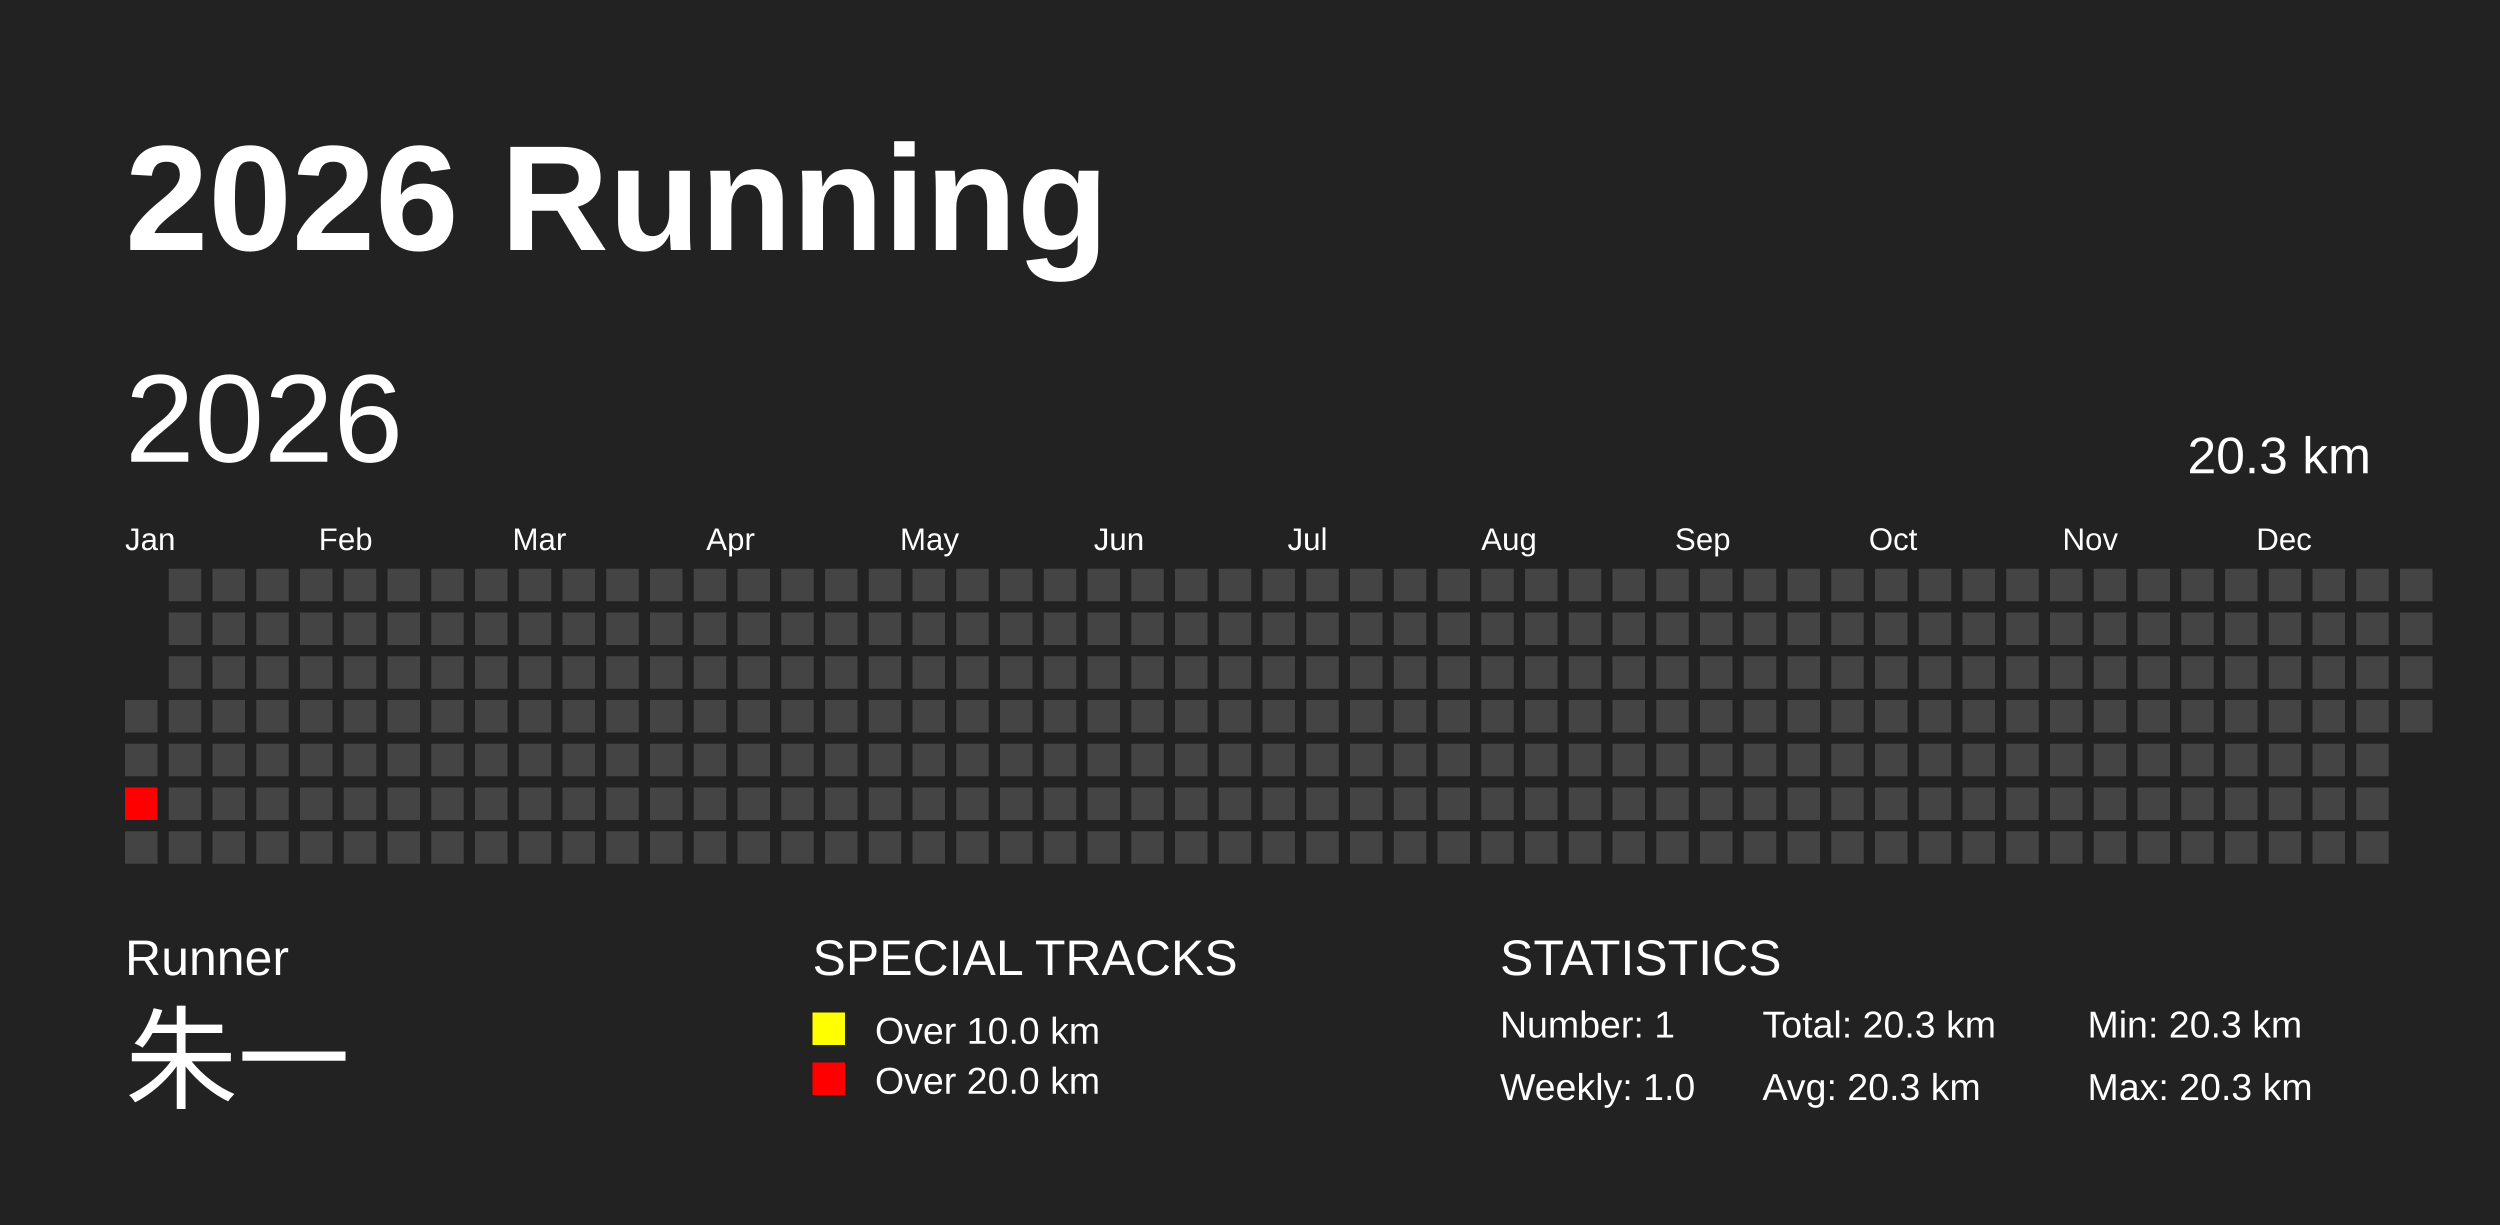
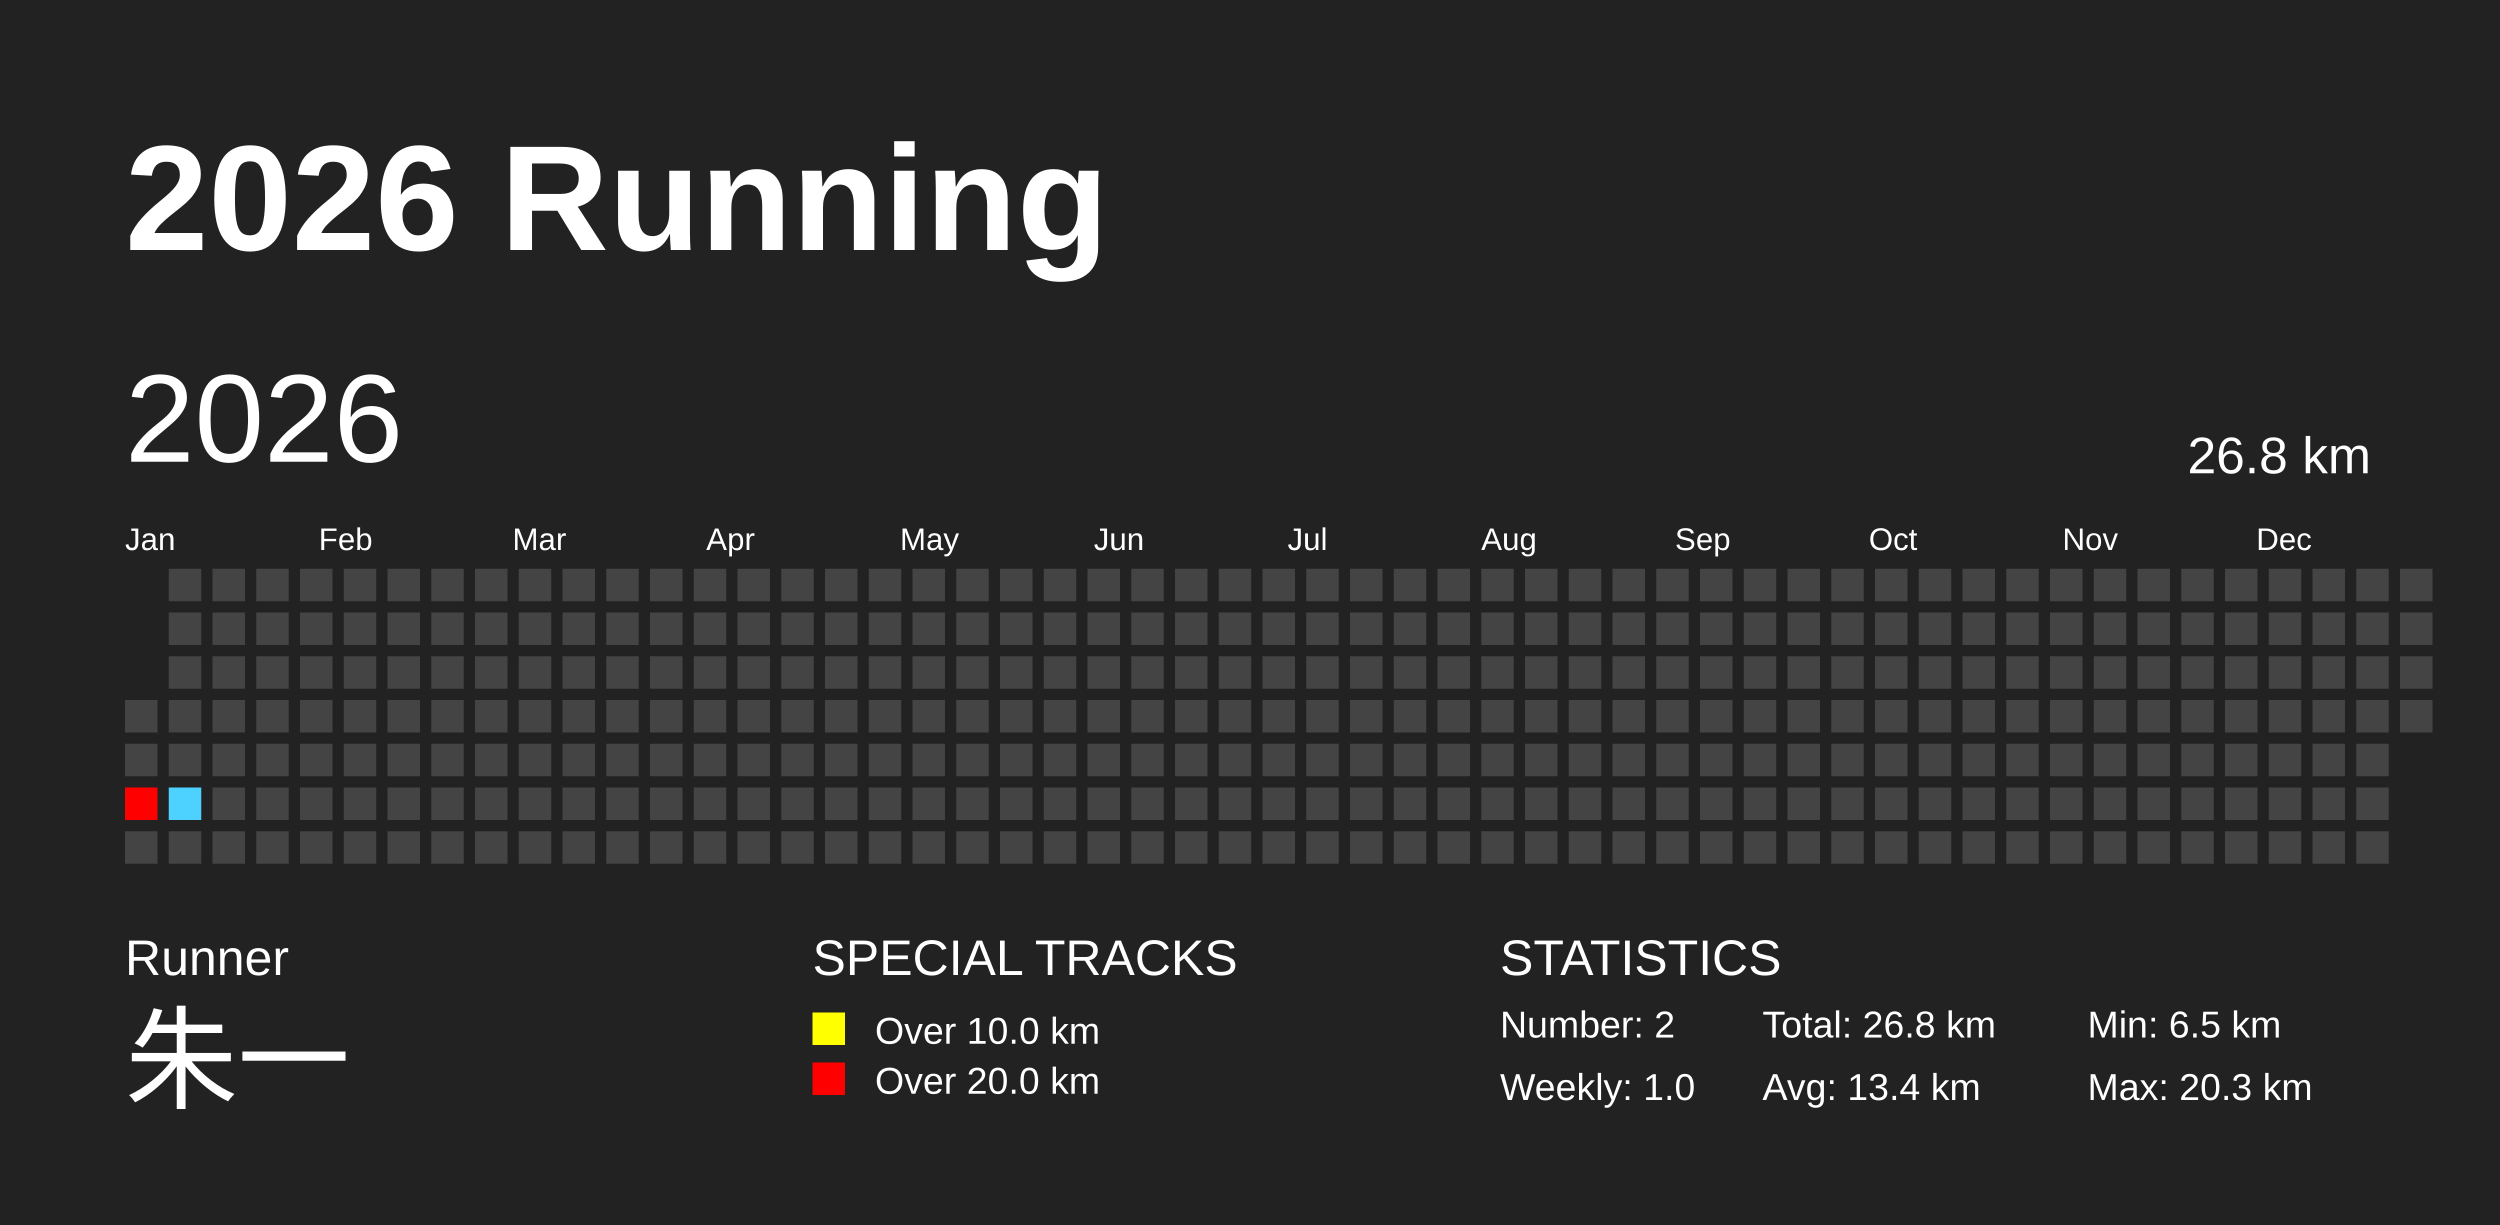
<svg xmlns="http://www.w3.org/2000/svg" baseProfile="full" height="98mm" version="1.1" viewBox="0,0,200,98" width="200mm">
  <defs />
  <rect fill="#222222" height="98" width="200" x="0" y="0" />
  <text fill="#FFFFFF" style="font-size:12px; font-family:Arial; font-weight:bold;" x="10" y="20">2026 Running</text>
  <text fill="#FFFFFF" style="font-size:4px; font-family:Arial" x="10" y="78">Runner</text>
  <text fill="#FFFFFF" style="font-size:9px; font-family:Arial" x="10" y="88">朱一</text>
  <text fill="#FFFFFF" style="font-size:4px; font-family:Arial" x="65" y="78">SPECIAL TRACKS</text>
  <rect fill="yellow" height="2.6" width="2.6" x="65" y="81" />
  <text fill="#FFFFFF" style="font-size:3px; font-family:Arial" x="70" y="83.5">Over 10.0 km</text>
  <rect fill="red" height="2.6" width="2.6" x="65" y="85" />
  <text fill="#FFFFFF" style="font-size:3px; font-family:Arial" x="70" y="87.5">Over 20.0 km</text>
  <text fill="#FFFFFF" style="font-size:4px; font-family:Arial" x="120" y="78">STATISTICS</text>
-   <text fill="#FFFFFF" style="font-size:3px; font-family:Arial" x="120" y="83">Number: 1</text>
+   <text fill="#FFFFFF" style="font-size:3px; font-family:Arial" x="120" y="83">Number: 2</text>
  <text fill="#FFFFFF" style="font-size:3px; font-family:Arial" x="120" y="88">Weekly: 1.0</text>
-   <text fill="#FFFFFF" style="font-size:3px; font-family:Arial" x="141" y="83">Total: 20.3 km</text>
-   <text fill="#FFFFFF" style="font-size:3px; font-family:Arial" x="141" y="88">Avg: 20.3 km</text>
-   <text fill="#FFFFFF" style="font-size:3px; font-family:Arial" x="167" y="83">Min: 20.3 km</text>
+   <text fill="#FFFFFF" style="font-size:3px; font-family:Arial" x="141" y="83">Total: 26.8 km</text>
+   <text fill="#FFFFFF" style="font-size:3px; font-family:Arial" x="141" y="88">Avg: 13.4 km</text>
+   <text fill="#FFFFFF" style="font-size:3px; font-family:Arial" x="167" y="83">Min: 6.5 km</text>
  <text fill="#FFFFFF" style="font-size:3px; font-family:Arial" x="167" y="88">Max: 20.3 km</text>
  <text dominant-baseline="hanging" fill="#FFFFFF" style="font-size:10.0px; font-family:Arial;" x="10" y="30">2026</text>
-   <text dominant-baseline="hanging" fill="#FFFFFF" style="font-size:4.125px; font-family:Arial;" x="175" y="35">20.3 km</text>
+   <text dominant-baseline="hanging" fill="#FFFFFF" style="font-size:4.125px; font-family:Arial;" x="175" y="35">26.8 km</text>
  <text fill="#FFFFFF" style="font-size:2.5px; font-family:Arial" x="10.0" y="44">Jan</text>
  <text fill="#FFFFFF" style="font-size:2.5px; font-family:Arial" x="25.5" y="44">Feb</text>
  <text fill="#FFFFFF" style="font-size:2.5px; font-family:Arial" x="41.0" y="44">Mar</text>
  <text fill="#FFFFFF" style="font-size:2.5px; font-family:Arial" x="56.5" y="44">Apr</text>
  <text fill="#FFFFFF" style="font-size:2.5px; font-family:Arial" x="72.0" y="44">May</text>
  <text fill="#FFFFFF" style="font-size:2.5px; font-family:Arial" x="87.5" y="44">Jun</text>
  <text fill="#FFFFFF" style="font-size:2.5px; font-family:Arial" x="103.0" y="44">Jul</text>
  <text fill="#FFFFFF" style="font-size:2.5px; font-family:Arial" x="118.5" y="44">Aug</text>
  <text fill="#FFFFFF" style="font-size:2.5px; font-family:Arial" x="134.0" y="44">Sep</text>
  <text fill="#FFFFFF" style="font-size:2.5px; font-family:Arial" x="149.5" y="44">Oct</text>
  <text fill="#FFFFFF" style="font-size:2.5px; font-family:Arial" x="165.0" y="44">Nov</text>
  <text fill="#FFFFFF" style="font-size:2.5px; font-family:Arial" x="180.5" y="44">Dec</text>
  <rect fill="#444444" height="2.6" width="2.6" x="10.0" y="56.0" />
  <rect fill="#444444" height="2.6" width="2.6" x="10.0" y="59.5" />
  <rect fill="red" height="2.6" width="2.6" x="10.0" y="63.0" />
  <rect fill="#444444" height="2.6" width="2.6" x="10.0" y="66.5" />
  <rect fill="#444444" height="2.6" width="2.6" x="13.5" y="45.5" />
  <rect fill="#444444" height="2.6" width="2.6" x="13.5" y="49.0" />
  <rect fill="#444444" height="2.6" width="2.6" x="13.5" y="52.5" />
  <rect fill="#444444" height="2.6" width="2.6" x="13.5" y="56.0" />
  <rect fill="#444444" height="2.6" width="2.6" x="13.5" y="59.5" />
-   <rect fill="#444444" height="2.6" width="2.6" x="13.5" y="63.0" />
+   <rect fill="#4dd2ff" height="2.6" width="2.6" x="13.5" y="63.0" />
  <rect fill="#444444" height="2.6" width="2.6" x="13.5" y="66.5" />
  <rect fill="#444444" height="2.6" width="2.6" x="17.0" y="45.5" />
  <rect fill="#444444" height="2.6" width="2.6" x="17.0" y="49.0" />
  <rect fill="#444444" height="2.6" width="2.6" x="17.0" y="52.5" />
  <rect fill="#444444" height="2.6" width="2.6" x="17.0" y="56.0" />
  <rect fill="#444444" height="2.6" width="2.6" x="17.0" y="59.5" />
  <rect fill="#444444" height="2.6" width="2.6" x="17.0" y="63.0" />
  <rect fill="#444444" height="2.6" width="2.6" x="17.0" y="66.5" />
  <rect fill="#444444" height="2.6" width="2.6" x="20.5" y="45.5" />
  <rect fill="#444444" height="2.6" width="2.6" x="20.5" y="49.0" />
  <rect fill="#444444" height="2.6" width="2.6" x="20.5" y="52.5" />
  <rect fill="#444444" height="2.6" width="2.6" x="20.5" y="56.0" />
  <rect fill="#444444" height="2.6" width="2.6" x="20.5" y="59.5" />
  <rect fill="#444444" height="2.6" width="2.6" x="20.5" y="63.0" />
  <rect fill="#444444" height="2.6" width="2.6" x="20.5" y="66.5" />
  <rect fill="#444444" height="2.6" width="2.6" x="24.0" y="45.5" />
  <rect fill="#444444" height="2.6" width="2.6" x="24.0" y="49.0" />
  <rect fill="#444444" height="2.6" width="2.6" x="24.0" y="52.5" />
  <rect fill="#444444" height="2.6" width="2.6" x="24.0" y="56.0" />
  <rect fill="#444444" height="2.6" width="2.6" x="24.0" y="59.5" />
  <rect fill="#444444" height="2.6" width="2.6" x="24.0" y="63.0" />
  <rect fill="#444444" height="2.6" width="2.6" x="24.0" y="66.5" />
  <rect fill="#444444" height="2.6" width="2.6" x="27.5" y="45.5" />
  <rect fill="#444444" height="2.6" width="2.6" x="27.5" y="49.0" />
  <rect fill="#444444" height="2.6" width="2.6" x="27.5" y="52.5" />
  <rect fill="#444444" height="2.6" width="2.6" x="27.5" y="56.0" />
  <rect fill="#444444" height="2.6" width="2.6" x="27.5" y="59.5" />
  <rect fill="#444444" height="2.6" width="2.6" x="27.5" y="63.0" />
  <rect fill="#444444" height="2.6" width="2.6" x="27.5" y="66.5" />
  <rect fill="#444444" height="2.6" width="2.6" x="31.0" y="45.5" />
  <rect fill="#444444" height="2.6" width="2.6" x="31.0" y="49.0" />
  <rect fill="#444444" height="2.6" width="2.6" x="31.0" y="52.5" />
  <rect fill="#444444" height="2.6" width="2.6" x="31.0" y="56.0" />
  <rect fill="#444444" height="2.6" width="2.6" x="31.0" y="59.5" />
  <rect fill="#444444" height="2.6" width="2.6" x="31.0" y="63.0" />
  <rect fill="#444444" height="2.6" width="2.6" x="31.0" y="66.5" />
  <rect fill="#444444" height="2.6" width="2.6" x="34.5" y="45.5" />
  <rect fill="#444444" height="2.6" width="2.6" x="34.5" y="49.0" />
  <rect fill="#444444" height="2.6" width="2.6" x="34.5" y="52.5" />
  <rect fill="#444444" height="2.6" width="2.6" x="34.5" y="56.0" />
  <rect fill="#444444" height="2.6" width="2.6" x="34.5" y="59.5" />
  <rect fill="#444444" height="2.6" width="2.6" x="34.5" y="63.0" />
  <rect fill="#444444" height="2.6" width="2.6" x="34.5" y="66.5" />
  <rect fill="#444444" height="2.6" width="2.6" x="38.0" y="45.5" />
  <rect fill="#444444" height="2.6" width="2.6" x="38.0" y="49.0" />
  <rect fill="#444444" height="2.6" width="2.6" x="38.0" y="52.5" />
  <rect fill="#444444" height="2.6" width="2.6" x="38.0" y="56.0" />
  <rect fill="#444444" height="2.6" width="2.6" x="38.0" y="59.5" />
  <rect fill="#444444" height="2.6" width="2.6" x="38.0" y="63.0" />
  <rect fill="#444444" height="2.6" width="2.6" x="38.0" y="66.5" />
  <rect fill="#444444" height="2.6" width="2.6" x="41.5" y="45.5" />
  <rect fill="#444444" height="2.6" width="2.6" x="41.5" y="49.0" />
  <rect fill="#444444" height="2.6" width="2.6" x="41.5" y="52.5" />
  <rect fill="#444444" height="2.6" width="2.6" x="41.5" y="56.0" />
  <rect fill="#444444" height="2.6" width="2.6" x="41.5" y="59.5" />
  <rect fill="#444444" height="2.6" width="2.6" x="41.5" y="63.0" />
  <rect fill="#444444" height="2.6" width="2.6" x="41.5" y="66.5" />
  <rect fill="#444444" height="2.6" width="2.6" x="45.0" y="45.5" />
  <rect fill="#444444" height="2.6" width="2.6" x="45.0" y="49.0" />
  <rect fill="#444444" height="2.6" width="2.6" x="45.0" y="52.5" />
  <rect fill="#444444" height="2.6" width="2.6" x="45.0" y="56.0" />
  <rect fill="#444444" height="2.6" width="2.6" x="45.0" y="59.5" />
  <rect fill="#444444" height="2.6" width="2.6" x="45.0" y="63.0" />
  <rect fill="#444444" height="2.6" width="2.6" x="45.0" y="66.5" />
  <rect fill="#444444" height="2.6" width="2.6" x="48.5" y="45.5" />
  <rect fill="#444444" height="2.6" width="2.6" x="48.5" y="49.0" />
  <rect fill="#444444" height="2.6" width="2.6" x="48.5" y="52.5" />
  <rect fill="#444444" height="2.6" width="2.6" x="48.5" y="56.0" />
  <rect fill="#444444" height="2.6" width="2.6" x="48.5" y="59.5" />
  <rect fill="#444444" height="2.6" width="2.6" x="48.5" y="63.0" />
  <rect fill="#444444" height="2.6" width="2.6" x="48.5" y="66.5" />
  <rect fill="#444444" height="2.6" width="2.6" x="52.0" y="45.5" />
  <rect fill="#444444" height="2.6" width="2.6" x="52.0" y="49.0" />
  <rect fill="#444444" height="2.6" width="2.6" x="52.0" y="52.5" />
  <rect fill="#444444" height="2.6" width="2.6" x="52.0" y="56.0" />
  <rect fill="#444444" height="2.6" width="2.6" x="52.0" y="59.5" />
  <rect fill="#444444" height="2.6" width="2.6" x="52.0" y="63.0" />
  <rect fill="#444444" height="2.6" width="2.6" x="52.0" y="66.5" />
  <rect fill="#444444" height="2.6" width="2.6" x="55.5" y="45.5" />
  <rect fill="#444444" height="2.6" width="2.6" x="55.5" y="49.0" />
  <rect fill="#444444" height="2.6" width="2.6" x="55.5" y="52.5" />
  <rect fill="#444444" height="2.6" width="2.6" x="55.5" y="56.0" />
  <rect fill="#444444" height="2.6" width="2.6" x="55.5" y="59.5" />
  <rect fill="#444444" height="2.6" width="2.6" x="55.5" y="63.0" />
  <rect fill="#444444" height="2.6" width="2.6" x="55.5" y="66.5" />
  <rect fill="#444444" height="2.6" width="2.6" x="59.0" y="45.5" />
  <rect fill="#444444" height="2.6" width="2.6" x="59.0" y="49.0" />
  <rect fill="#444444" height="2.6" width="2.6" x="59.0" y="52.5" />
  <rect fill="#444444" height="2.6" width="2.6" x="59.0" y="56.0" />
  <rect fill="#444444" height="2.6" width="2.6" x="59.0" y="59.5" />
  <rect fill="#444444" height="2.6" width="2.6" x="59.0" y="63.0" />
  <rect fill="#444444" height="2.6" width="2.6" x="59.0" y="66.5" />
  <rect fill="#444444" height="2.6" width="2.6" x="62.5" y="45.5" />
  <rect fill="#444444" height="2.6" width="2.6" x="62.5" y="49.0" />
  <rect fill="#444444" height="2.6" width="2.6" x="62.5" y="52.5" />
  <rect fill="#444444" height="2.6" width="2.6" x="62.5" y="56.0" />
  <rect fill="#444444" height="2.6" width="2.6" x="62.5" y="59.5" />
  <rect fill="#444444" height="2.6" width="2.6" x="62.5" y="63.0" />
  <rect fill="#444444" height="2.6" width="2.6" x="62.5" y="66.5" />
  <rect fill="#444444" height="2.6" width="2.6" x="66.0" y="45.5" />
  <rect fill="#444444" height="2.6" width="2.6" x="66.0" y="49.0" />
  <rect fill="#444444" height="2.6" width="2.6" x="66.0" y="52.5" />
  <rect fill="#444444" height="2.6" width="2.6" x="66.0" y="56.0" />
  <rect fill="#444444" height="2.6" width="2.6" x="66.0" y="59.5" />
  <rect fill="#444444" height="2.6" width="2.6" x="66.0" y="63.0" />
  <rect fill="#444444" height="2.6" width="2.6" x="66.0" y="66.5" />
  <rect fill="#444444" height="2.6" width="2.6" x="69.5" y="45.5" />
  <rect fill="#444444" height="2.6" width="2.6" x="69.5" y="49.0" />
  <rect fill="#444444" height="2.6" width="2.6" x="69.5" y="52.5" />
  <rect fill="#444444" height="2.6" width="2.6" x="69.5" y="56.0" />
  <rect fill="#444444" height="2.6" width="2.6" x="69.5" y="59.5" />
  <rect fill="#444444" height="2.6" width="2.6" x="69.5" y="63.0" />
  <rect fill="#444444" height="2.6" width="2.6" x="69.5" y="66.5" />
  <rect fill="#444444" height="2.6" width="2.6" x="73.0" y="45.5" />
  <rect fill="#444444" height="2.6" width="2.6" x="73.0" y="49.0" />
  <rect fill="#444444" height="2.6" width="2.6" x="73.0" y="52.5" />
  <rect fill="#444444" height="2.6" width="2.6" x="73.0" y="56.0" />
  <rect fill="#444444" height="2.6" width="2.6" x="73.0" y="59.5" />
  <rect fill="#444444" height="2.6" width="2.6" x="73.0" y="63.0" />
  <rect fill="#444444" height="2.6" width="2.6" x="73.0" y="66.5" />
  <rect fill="#444444" height="2.6" width="2.6" x="76.5" y="45.5" />
  <rect fill="#444444" height="2.6" width="2.6" x="76.5" y="49.0" />
  <rect fill="#444444" height="2.6" width="2.6" x="76.5" y="52.5" />
  <rect fill="#444444" height="2.6" width="2.6" x="76.5" y="56.0" />
  <rect fill="#444444" height="2.6" width="2.6" x="76.5" y="59.5" />
  <rect fill="#444444" height="2.6" width="2.6" x="76.5" y="63.0" />
  <rect fill="#444444" height="2.6" width="2.6" x="76.5" y="66.5" />
  <rect fill="#444444" height="2.6" width="2.6" x="80.0" y="45.5" />
  <rect fill="#444444" height="2.6" width="2.6" x="80.0" y="49.0" />
  <rect fill="#444444" height="2.6" width="2.6" x="80.0" y="52.5" />
  <rect fill="#444444" height="2.6" width="2.6" x="80.0" y="56.0" />
  <rect fill="#444444" height="2.6" width="2.6" x="80.0" y="59.5" />
  <rect fill="#444444" height="2.6" width="2.6" x="80.0" y="63.0" />
  <rect fill="#444444" height="2.6" width="2.6" x="80.0" y="66.5" />
  <rect fill="#444444" height="2.6" width="2.6" x="83.5" y="45.5" />
  <rect fill="#444444" height="2.6" width="2.6" x="83.5" y="49.0" />
  <rect fill="#444444" height="2.6" width="2.6" x="83.5" y="52.5" />
  <rect fill="#444444" height="2.6" width="2.6" x="83.5" y="56.0" />
  <rect fill="#444444" height="2.6" width="2.6" x="83.5" y="59.5" />
  <rect fill="#444444" height="2.6" width="2.6" x="83.5" y="63.0" />
  <rect fill="#444444" height="2.6" width="2.6" x="83.5" y="66.5" />
  <rect fill="#444444" height="2.6" width="2.6" x="87.0" y="45.5" />
  <rect fill="#444444" height="2.6" width="2.6" x="87.0" y="49.0" />
  <rect fill="#444444" height="2.6" width="2.6" x="87.0" y="52.5" />
  <rect fill="#444444" height="2.6" width="2.6" x="87.0" y="56.0" />
  <rect fill="#444444" height="2.6" width="2.6" x="87.0" y="59.5" />
  <rect fill="#444444" height="2.6" width="2.6" x="87.0" y="63.0" />
  <rect fill="#444444" height="2.6" width="2.6" x="87.0" y="66.5" />
  <rect fill="#444444" height="2.6" width="2.6" x="90.5" y="45.5" />
  <rect fill="#444444" height="2.6" width="2.6" x="90.5" y="49.0" />
  <rect fill="#444444" height="2.6" width="2.6" x="90.5" y="52.5" />
  <rect fill="#444444" height="2.6" width="2.6" x="90.5" y="56.0" />
  <rect fill="#444444" height="2.6" width="2.6" x="90.5" y="59.5" />
  <rect fill="#444444" height="2.6" width="2.6" x="90.5" y="63.0" />
  <rect fill="#444444" height="2.6" width="2.6" x="90.5" y="66.5" />
  <rect fill="#444444" height="2.6" width="2.6" x="94.0" y="45.5" />
  <rect fill="#444444" height="2.6" width="2.6" x="94.0" y="49.0" />
  <rect fill="#444444" height="2.6" width="2.6" x="94.0" y="52.5" />
  <rect fill="#444444" height="2.6" width="2.6" x="94.0" y="56.0" />
  <rect fill="#444444" height="2.6" width="2.6" x="94.0" y="59.5" />
  <rect fill="#444444" height="2.6" width="2.6" x="94.0" y="63.0" />
  <rect fill="#444444" height="2.6" width="2.6" x="94.0" y="66.5" />
  <rect fill="#444444" height="2.6" width="2.6" x="97.5" y="45.5" />
  <rect fill="#444444" height="2.6" width="2.6" x="97.5" y="49.0" />
  <rect fill="#444444" height="2.6" width="2.6" x="97.5" y="52.5" />
  <rect fill="#444444" height="2.6" width="2.6" x="97.5" y="56.0" />
  <rect fill="#444444" height="2.6" width="2.6" x="97.5" y="59.5" />
  <rect fill="#444444" height="2.6" width="2.6" x="97.5" y="63.0" />
  <rect fill="#444444" height="2.6" width="2.6" x="97.5" y="66.5" />
  <rect fill="#444444" height="2.6" width="2.6" x="101.0" y="45.5" />
  <rect fill="#444444" height="2.6" width="2.6" x="101.0" y="49.0" />
  <rect fill="#444444" height="2.6" width="2.6" x="101.0" y="52.5" />
  <rect fill="#444444" height="2.6" width="2.6" x="101.0" y="56.0" />
  <rect fill="#444444" height="2.6" width="2.6" x="101.0" y="59.5" />
  <rect fill="#444444" height="2.6" width="2.6" x="101.0" y="63.0" />
  <rect fill="#444444" height="2.6" width="2.6" x="101.0" y="66.5" />
  <rect fill="#444444" height="2.6" width="2.6" x="104.5" y="45.5" />
  <rect fill="#444444" height="2.6" width="2.6" x="104.5" y="49.0" />
  <rect fill="#444444" height="2.6" width="2.6" x="104.5" y="52.5" />
  <rect fill="#444444" height="2.6" width="2.6" x="104.5" y="56.0" />
  <rect fill="#444444" height="2.6" width="2.6" x="104.5" y="59.5" />
  <rect fill="#444444" height="2.6" width="2.6" x="104.5" y="63.0" />
  <rect fill="#444444" height="2.6" width="2.6" x="104.5" y="66.5" />
  <rect fill="#444444" height="2.6" width="2.6" x="108.0" y="45.5" />
  <rect fill="#444444" height="2.6" width="2.6" x="108.0" y="49.0" />
  <rect fill="#444444" height="2.6" width="2.6" x="108.0" y="52.5" />
  <rect fill="#444444" height="2.6" width="2.6" x="108.0" y="56.0" />
  <rect fill="#444444" height="2.6" width="2.6" x="108.0" y="59.5" />
  <rect fill="#444444" height="2.6" width="2.6" x="108.0" y="63.0" />
  <rect fill="#444444" height="2.6" width="2.6" x="108.0" y="66.5" />
  <rect fill="#444444" height="2.6" width="2.6" x="111.5" y="45.5" />
  <rect fill="#444444" height="2.6" width="2.6" x="111.5" y="49.0" />
  <rect fill="#444444" height="2.6" width="2.6" x="111.5" y="52.5" />
  <rect fill="#444444" height="2.6" width="2.6" x="111.5" y="56.0" />
  <rect fill="#444444" height="2.6" width="2.6" x="111.5" y="59.5" />
  <rect fill="#444444" height="2.6" width="2.6" x="111.5" y="63.0" />
  <rect fill="#444444" height="2.6" width="2.6" x="111.5" y="66.5" />
  <rect fill="#444444" height="2.6" width="2.6" x="115.0" y="45.5" />
  <rect fill="#444444" height="2.6" width="2.6" x="115.0" y="49.0" />
  <rect fill="#444444" height="2.6" width="2.6" x="115.0" y="52.5" />
  <rect fill="#444444" height="2.6" width="2.6" x="115.0" y="56.0" />
  <rect fill="#444444" height="2.6" width="2.6" x="115.0" y="59.5" />
  <rect fill="#444444" height="2.6" width="2.6" x="115.0" y="63.0" />
  <rect fill="#444444" height="2.6" width="2.6" x="115.0" y="66.5" />
  <rect fill="#444444" height="2.6" width="2.6" x="118.5" y="45.5" />
  <rect fill="#444444" height="2.6" width="2.6" x="118.5" y="49.0" />
  <rect fill="#444444" height="2.6" width="2.6" x="118.5" y="52.5" />
  <rect fill="#444444" height="2.6" width="2.6" x="118.5" y="56.0" />
  <rect fill="#444444" height="2.6" width="2.6" x="118.5" y="59.5" />
  <rect fill="#444444" height="2.6" width="2.6" x="118.5" y="63.0" />
  <rect fill="#444444" height="2.6" width="2.6" x="118.5" y="66.5" />
  <rect fill="#444444" height="2.6" width="2.6" x="122.0" y="45.5" />
  <rect fill="#444444" height="2.6" width="2.6" x="122.0" y="49.0" />
  <rect fill="#444444" height="2.6" width="2.6" x="122.0" y="52.5" />
  <rect fill="#444444" height="2.6" width="2.6" x="122.0" y="56.0" />
  <rect fill="#444444" height="2.6" width="2.6" x="122.0" y="59.5" />
  <rect fill="#444444" height="2.6" width="2.6" x="122.0" y="63.0" />
  <rect fill="#444444" height="2.6" width="2.6" x="122.0" y="66.5" />
  <rect fill="#444444" height="2.6" width="2.6" x="125.5" y="45.5" />
  <rect fill="#444444" height="2.6" width="2.6" x="125.5" y="49.0" />
  <rect fill="#444444" height="2.6" width="2.6" x="125.5" y="52.5" />
  <rect fill="#444444" height="2.6" width="2.6" x="125.5" y="56.0" />
  <rect fill="#444444" height="2.6" width="2.6" x="125.5" y="59.5" />
  <rect fill="#444444" height="2.6" width="2.6" x="125.5" y="63.0" />
  <rect fill="#444444" height="2.6" width="2.6" x="125.5" y="66.5" />
  <rect fill="#444444" height="2.6" width="2.6" x="129.0" y="45.5" />
  <rect fill="#444444" height="2.6" width="2.6" x="129.0" y="49.0" />
  <rect fill="#444444" height="2.6" width="2.6" x="129.0" y="52.5" />
  <rect fill="#444444" height="2.6" width="2.6" x="129.0" y="56.0" />
  <rect fill="#444444" height="2.6" width="2.6" x="129.0" y="59.5" />
  <rect fill="#444444" height="2.6" width="2.6" x="129.0" y="63.0" />
  <rect fill="#444444" height="2.6" width="2.6" x="129.0" y="66.5" />
  <rect fill="#444444" height="2.6" width="2.6" x="132.5" y="45.5" />
  <rect fill="#444444" height="2.6" width="2.6" x="132.5" y="49.0" />
  <rect fill="#444444" height="2.6" width="2.6" x="132.5" y="52.5" />
  <rect fill="#444444" height="2.6" width="2.6" x="132.5" y="56.0" />
  <rect fill="#444444" height="2.6" width="2.6" x="132.5" y="59.5" />
  <rect fill="#444444" height="2.6" width="2.6" x="132.5" y="63.0" />
  <rect fill="#444444" height="2.6" width="2.6" x="132.5" y="66.5" />
  <rect fill="#444444" height="2.6" width="2.6" x="136.0" y="45.5" />
  <rect fill="#444444" height="2.6" width="2.6" x="136.0" y="49.0" />
  <rect fill="#444444" height="2.6" width="2.6" x="136.0" y="52.5" />
  <rect fill="#444444" height="2.6" width="2.6" x="136.0" y="56.0" />
  <rect fill="#444444" height="2.6" width="2.6" x="136.0" y="59.5" />
  <rect fill="#444444" height="2.6" width="2.6" x="136.0" y="63.0" />
  <rect fill="#444444" height="2.6" width="2.6" x="136.0" y="66.5" />
  <rect fill="#444444" height="2.6" width="2.6" x="139.5" y="45.5" />
  <rect fill="#444444" height="2.6" width="2.6" x="139.5" y="49.0" />
  <rect fill="#444444" height="2.6" width="2.6" x="139.5" y="52.5" />
  <rect fill="#444444" height="2.6" width="2.6" x="139.5" y="56.0" />
  <rect fill="#444444" height="2.6" width="2.6" x="139.5" y="59.5" />
  <rect fill="#444444" height="2.6" width="2.6" x="139.5" y="63.0" />
  <rect fill="#444444" height="2.6" width="2.6" x="139.5" y="66.5" />
  <rect fill="#444444" height="2.6" width="2.6" x="143.0" y="45.5" />
  <rect fill="#444444" height="2.6" width="2.6" x="143.0" y="49.0" />
  <rect fill="#444444" height="2.6" width="2.6" x="143.0" y="52.5" />
  <rect fill="#444444" height="2.6" width="2.6" x="143.0" y="56.0" />
  <rect fill="#444444" height="2.6" width="2.6" x="143.0" y="59.5" />
  <rect fill="#444444" height="2.6" width="2.6" x="143.0" y="63.0" />
  <rect fill="#444444" height="2.6" width="2.6" x="143.0" y="66.5" />
  <rect fill="#444444" height="2.6" width="2.6" x="146.5" y="45.5" />
  <rect fill="#444444" height="2.6" width="2.6" x="146.5" y="49.0" />
  <rect fill="#444444" height="2.6" width="2.6" x="146.5" y="52.5" />
  <rect fill="#444444" height="2.6" width="2.6" x="146.5" y="56.0" />
  <rect fill="#444444" height="2.6" width="2.6" x="146.5" y="59.5" />
  <rect fill="#444444" height="2.6" width="2.6" x="146.5" y="63.0" />
  <rect fill="#444444" height="2.6" width="2.6" x="146.5" y="66.5" />
  <rect fill="#444444" height="2.6" width="2.6" x="150.0" y="45.5" />
  <rect fill="#444444" height="2.6" width="2.6" x="150.0" y="49.0" />
  <rect fill="#444444" height="2.6" width="2.6" x="150.0" y="52.5" />
  <rect fill="#444444" height="2.6" width="2.6" x="150.0" y="56.0" />
  <rect fill="#444444" height="2.6" width="2.6" x="150.0" y="59.5" />
  <rect fill="#444444" height="2.6" width="2.6" x="150.0" y="63.0" />
  <rect fill="#444444" height="2.6" width="2.6" x="150.0" y="66.5" />
  <rect fill="#444444" height="2.6" width="2.6" x="153.5" y="45.5" />
  <rect fill="#444444" height="2.6" width="2.6" x="153.5" y="49.0" />
  <rect fill="#444444" height="2.6" width="2.6" x="153.5" y="52.5" />
  <rect fill="#444444" height="2.6" width="2.6" x="153.5" y="56.0" />
  <rect fill="#444444" height="2.6" width="2.6" x="153.5" y="59.5" />
  <rect fill="#444444" height="2.6" width="2.6" x="153.5" y="63.0" />
  <rect fill="#444444" height="2.6" width="2.6" x="153.5" y="66.5" />
  <rect fill="#444444" height="2.6" width="2.6" x="157.0" y="45.5" />
  <rect fill="#444444" height="2.6" width="2.6" x="157.0" y="49.0" />
  <rect fill="#444444" height="2.6" width="2.6" x="157.0" y="52.5" />
  <rect fill="#444444" height="2.6" width="2.6" x="157.0" y="56.0" />
  <rect fill="#444444" height="2.6" width="2.6" x="157.0" y="59.5" />
  <rect fill="#444444" height="2.6" width="2.6" x="157.0" y="63.0" />
  <rect fill="#444444" height="2.6" width="2.6" x="157.0" y="66.5" />
  <rect fill="#444444" height="2.6" width="2.6" x="160.5" y="45.5" />
  <rect fill="#444444" height="2.6" width="2.6" x="160.5" y="49.0" />
  <rect fill="#444444" height="2.6" width="2.6" x="160.5" y="52.5" />
  <rect fill="#444444" height="2.6" width="2.6" x="160.5" y="56.0" />
  <rect fill="#444444" height="2.6" width="2.6" x="160.5" y="59.5" />
  <rect fill="#444444" height="2.6" width="2.6" x="160.5" y="63.0" />
  <rect fill="#444444" height="2.6" width="2.6" x="160.5" y="66.5" />
  <rect fill="#444444" height="2.6" width="2.6" x="164.0" y="45.5" />
  <rect fill="#444444" height="2.6" width="2.6" x="164.0" y="49.0" />
  <rect fill="#444444" height="2.6" width="2.6" x="164.0" y="52.5" />
  <rect fill="#444444" height="2.6" width="2.6" x="164.0" y="56.0" />
  <rect fill="#444444" height="2.6" width="2.6" x="164.0" y="59.5" />
  <rect fill="#444444" height="2.6" width="2.6" x="164.0" y="63.0" />
  <rect fill="#444444" height="2.6" width="2.6" x="164.0" y="66.5" />
  <rect fill="#444444" height="2.6" width="2.6" x="167.5" y="45.5" />
  <rect fill="#444444" height="2.6" width="2.6" x="167.5" y="49.0" />
  <rect fill="#444444" height="2.6" width="2.6" x="167.5" y="52.5" />
  <rect fill="#444444" height="2.6" width="2.6" x="167.5" y="56.0" />
  <rect fill="#444444" height="2.6" width="2.6" x="167.5" y="59.5" />
  <rect fill="#444444" height="2.6" width="2.6" x="167.5" y="63.0" />
  <rect fill="#444444" height="2.6" width="2.6" x="167.5" y="66.5" />
  <rect fill="#444444" height="2.6" width="2.6" x="171.0" y="45.5" />
  <rect fill="#444444" height="2.6" width="2.6" x="171.0" y="49.0" />
  <rect fill="#444444" height="2.6" width="2.6" x="171.0" y="52.5" />
  <rect fill="#444444" height="2.6" width="2.6" x="171.0" y="56.0" />
  <rect fill="#444444" height="2.6" width="2.6" x="171.0" y="59.5" />
  <rect fill="#444444" height="2.6" width="2.6" x="171.0" y="63.0" />
  <rect fill="#444444" height="2.6" width="2.6" x="171.0" y="66.5" />
  <rect fill="#444444" height="2.6" width="2.6" x="174.5" y="45.5" />
  <rect fill="#444444" height="2.6" width="2.6" x="174.5" y="49.0" />
  <rect fill="#444444" height="2.6" width="2.6" x="174.5" y="52.5" />
  <rect fill="#444444" height="2.6" width="2.6" x="174.5" y="56.0" />
  <rect fill="#444444" height="2.6" width="2.6" x="174.5" y="59.5" />
  <rect fill="#444444" height="2.6" width="2.6" x="174.5" y="63.0" />
  <rect fill="#444444" height="2.6" width="2.6" x="174.5" y="66.5" />
  <rect fill="#444444" height="2.6" width="2.6" x="178.0" y="45.5" />
  <rect fill="#444444" height="2.6" width="2.6" x="178.0" y="49.0" />
  <rect fill="#444444" height="2.6" width="2.6" x="178.0" y="52.5" />
  <rect fill="#444444" height="2.6" width="2.6" x="178.0" y="56.0" />
  <rect fill="#444444" height="2.6" width="2.6" x="178.0" y="59.5" />
  <rect fill="#444444" height="2.6" width="2.6" x="178.0" y="63.0" />
  <rect fill="#444444" height="2.6" width="2.6" x="178.0" y="66.5" />
  <rect fill="#444444" height="2.6" width="2.6" x="181.5" y="45.5" />
  <rect fill="#444444" height="2.6" width="2.6" x="181.5" y="49.0" />
  <rect fill="#444444" height="2.6" width="2.6" x="181.5" y="52.5" />
  <rect fill="#444444" height="2.6" width="2.6" x="181.5" y="56.0" />
  <rect fill="#444444" height="2.6" width="2.6" x="181.5" y="59.5" />
  <rect fill="#444444" height="2.6" width="2.6" x="181.5" y="63.0" />
  <rect fill="#444444" height="2.6" width="2.6" x="181.5" y="66.5" />
  <rect fill="#444444" height="2.6" width="2.6" x="185.0" y="45.5" />
  <rect fill="#444444" height="2.6" width="2.6" x="185.0" y="49.0" />
  <rect fill="#444444" height="2.6" width="2.6" x="185.0" y="52.5" />
  <rect fill="#444444" height="2.6" width="2.6" x="185.0" y="56.0" />
  <rect fill="#444444" height="2.6" width="2.6" x="185.0" y="59.5" />
  <rect fill="#444444" height="2.6" width="2.6" x="185.0" y="63.0" />
  <rect fill="#444444" height="2.6" width="2.6" x="185.0" y="66.5" />
  <rect fill="#444444" height="2.6" width="2.6" x="188.5" y="45.5" />
  <rect fill="#444444" height="2.6" width="2.6" x="188.5" y="49.0" />
  <rect fill="#444444" height="2.6" width="2.6" x="188.5" y="52.5" />
  <rect fill="#444444" height="2.6" width="2.6" x="188.5" y="56.0" />
  <rect fill="#444444" height="2.6" width="2.6" x="188.5" y="59.5" />
  <rect fill="#444444" height="2.6" width="2.6" x="188.5" y="63.0" />
  <rect fill="#444444" height="2.6" width="2.6" x="188.5" y="66.5" />
  <rect fill="#444444" height="2.6" width="2.6" x="192.0" y="45.5" />
  <rect fill="#444444" height="2.6" width="2.6" x="192.0" y="49.0" />
  <rect fill="#444444" height="2.6" width="2.6" x="192.0" y="52.5" />
  <rect fill="#444444" height="2.6" width="2.6" x="192.0" y="56.0" />
</svg>
